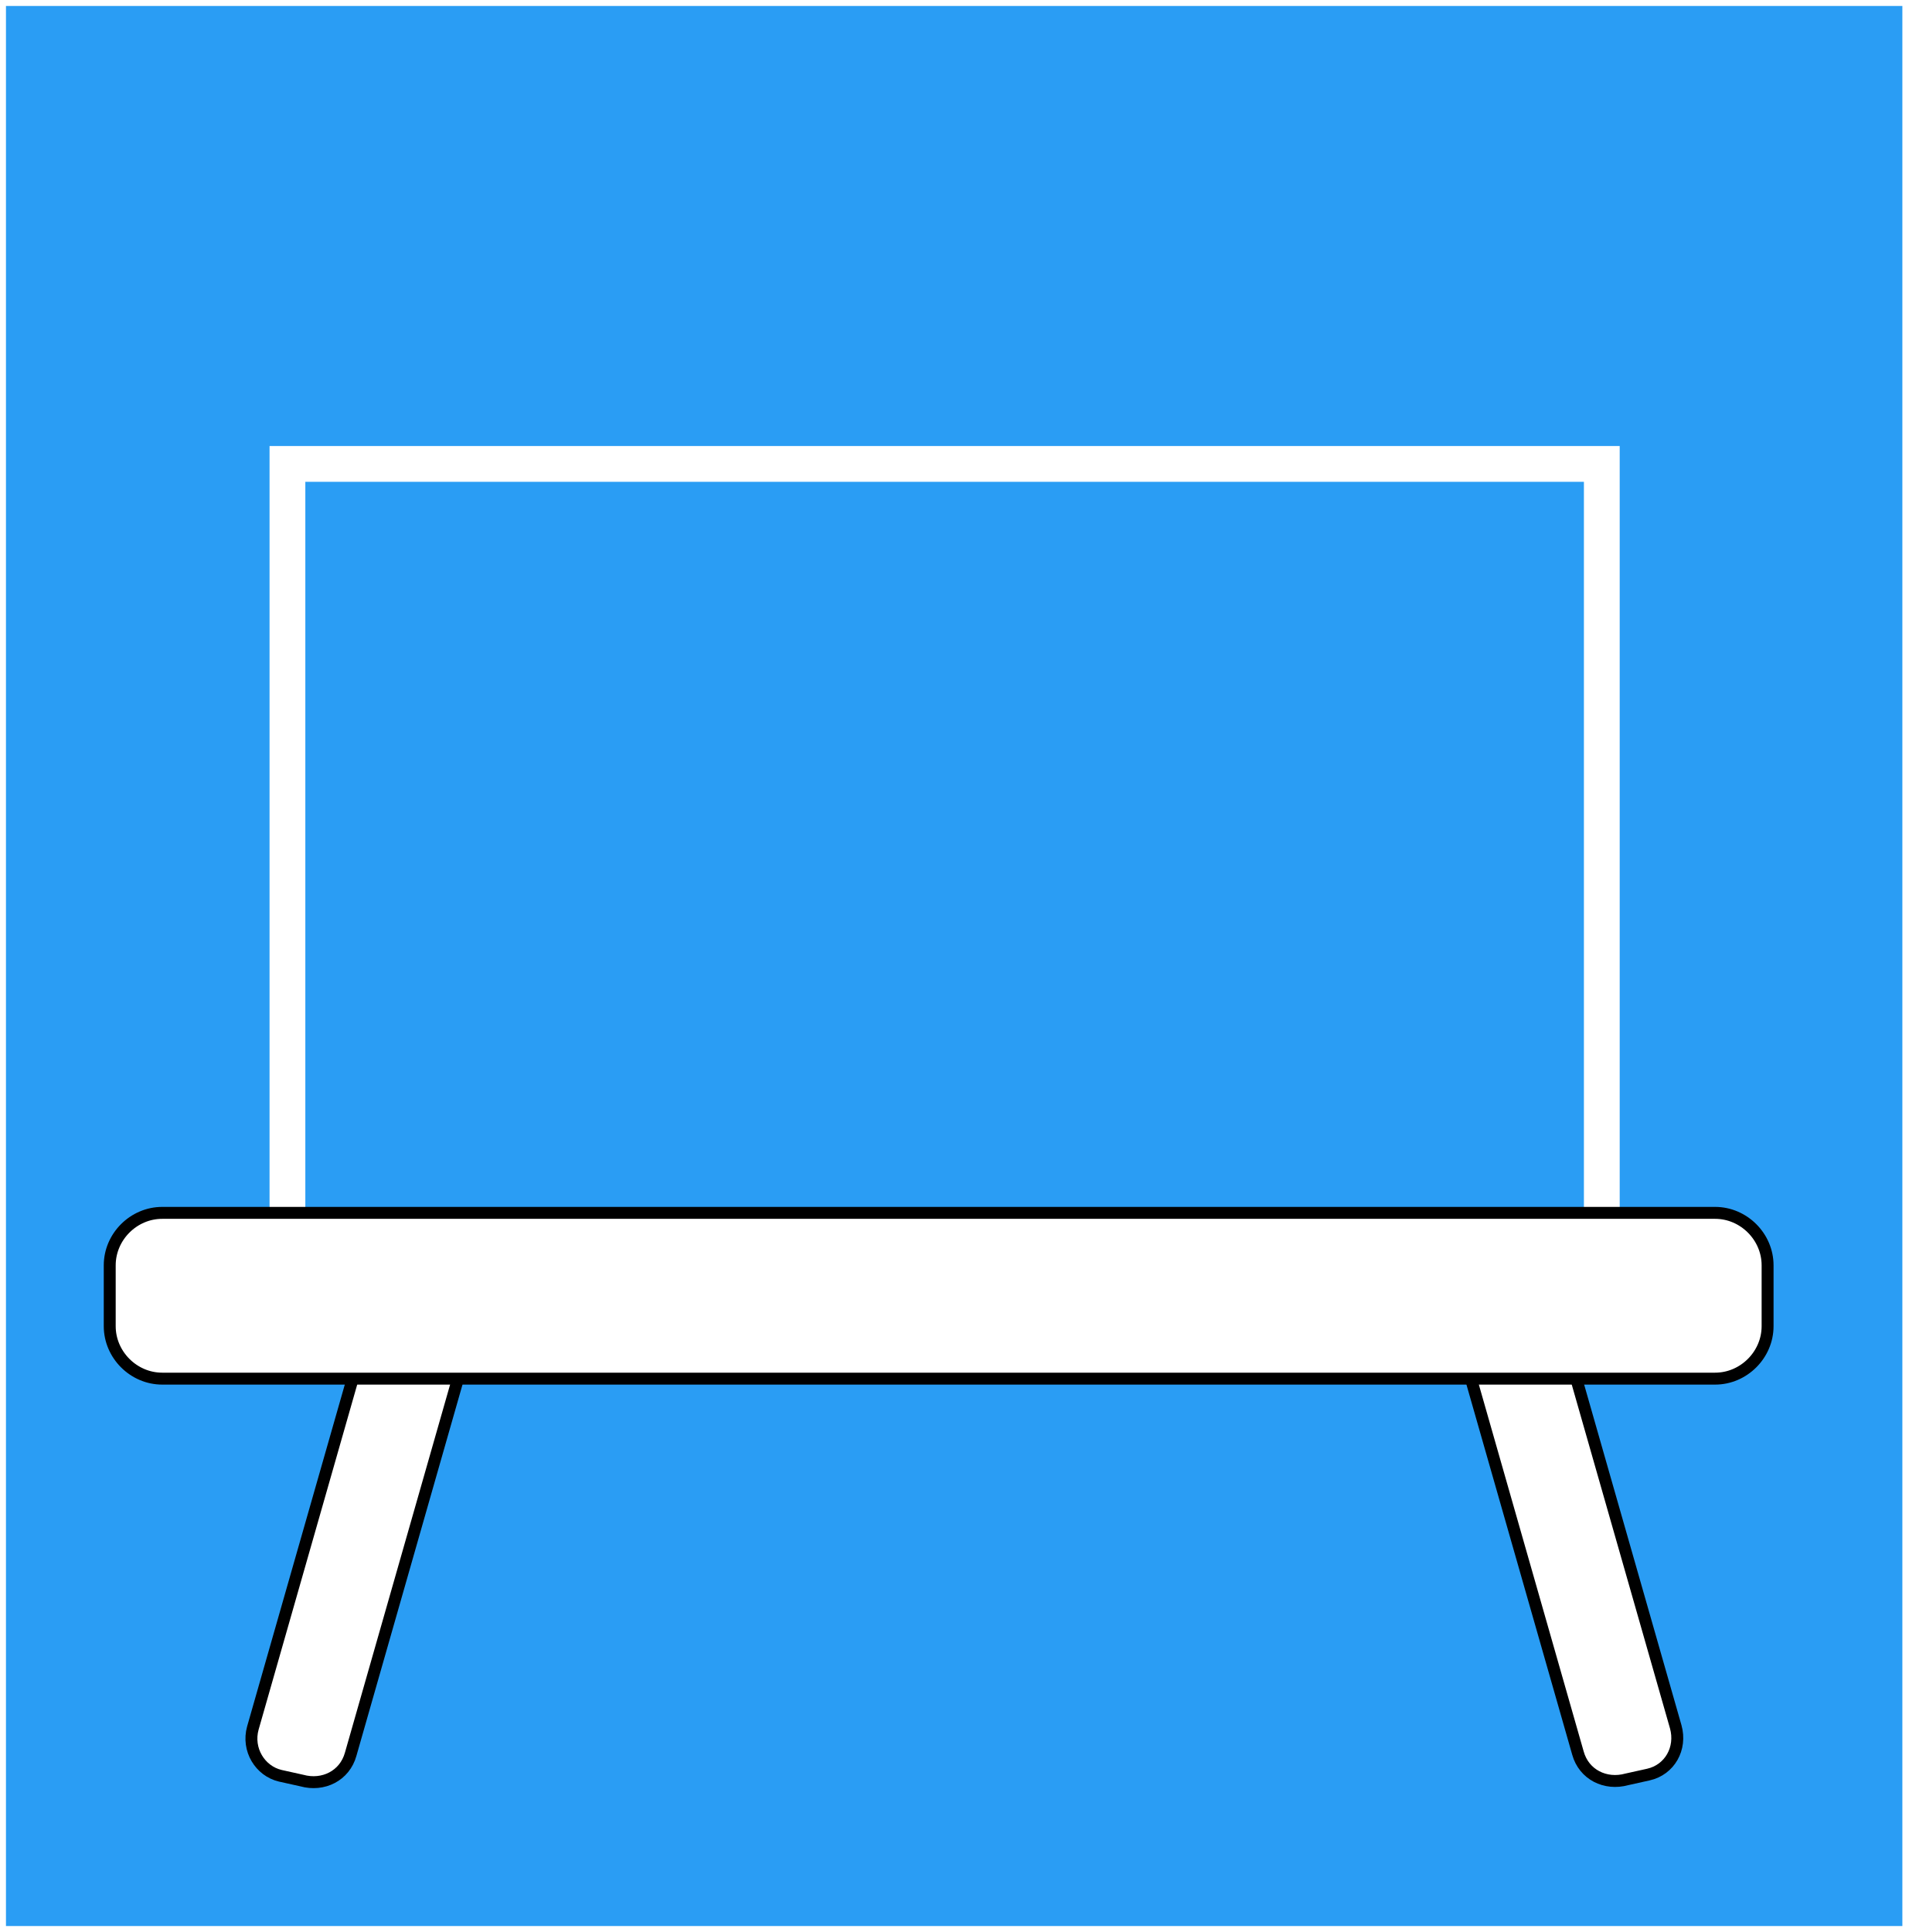
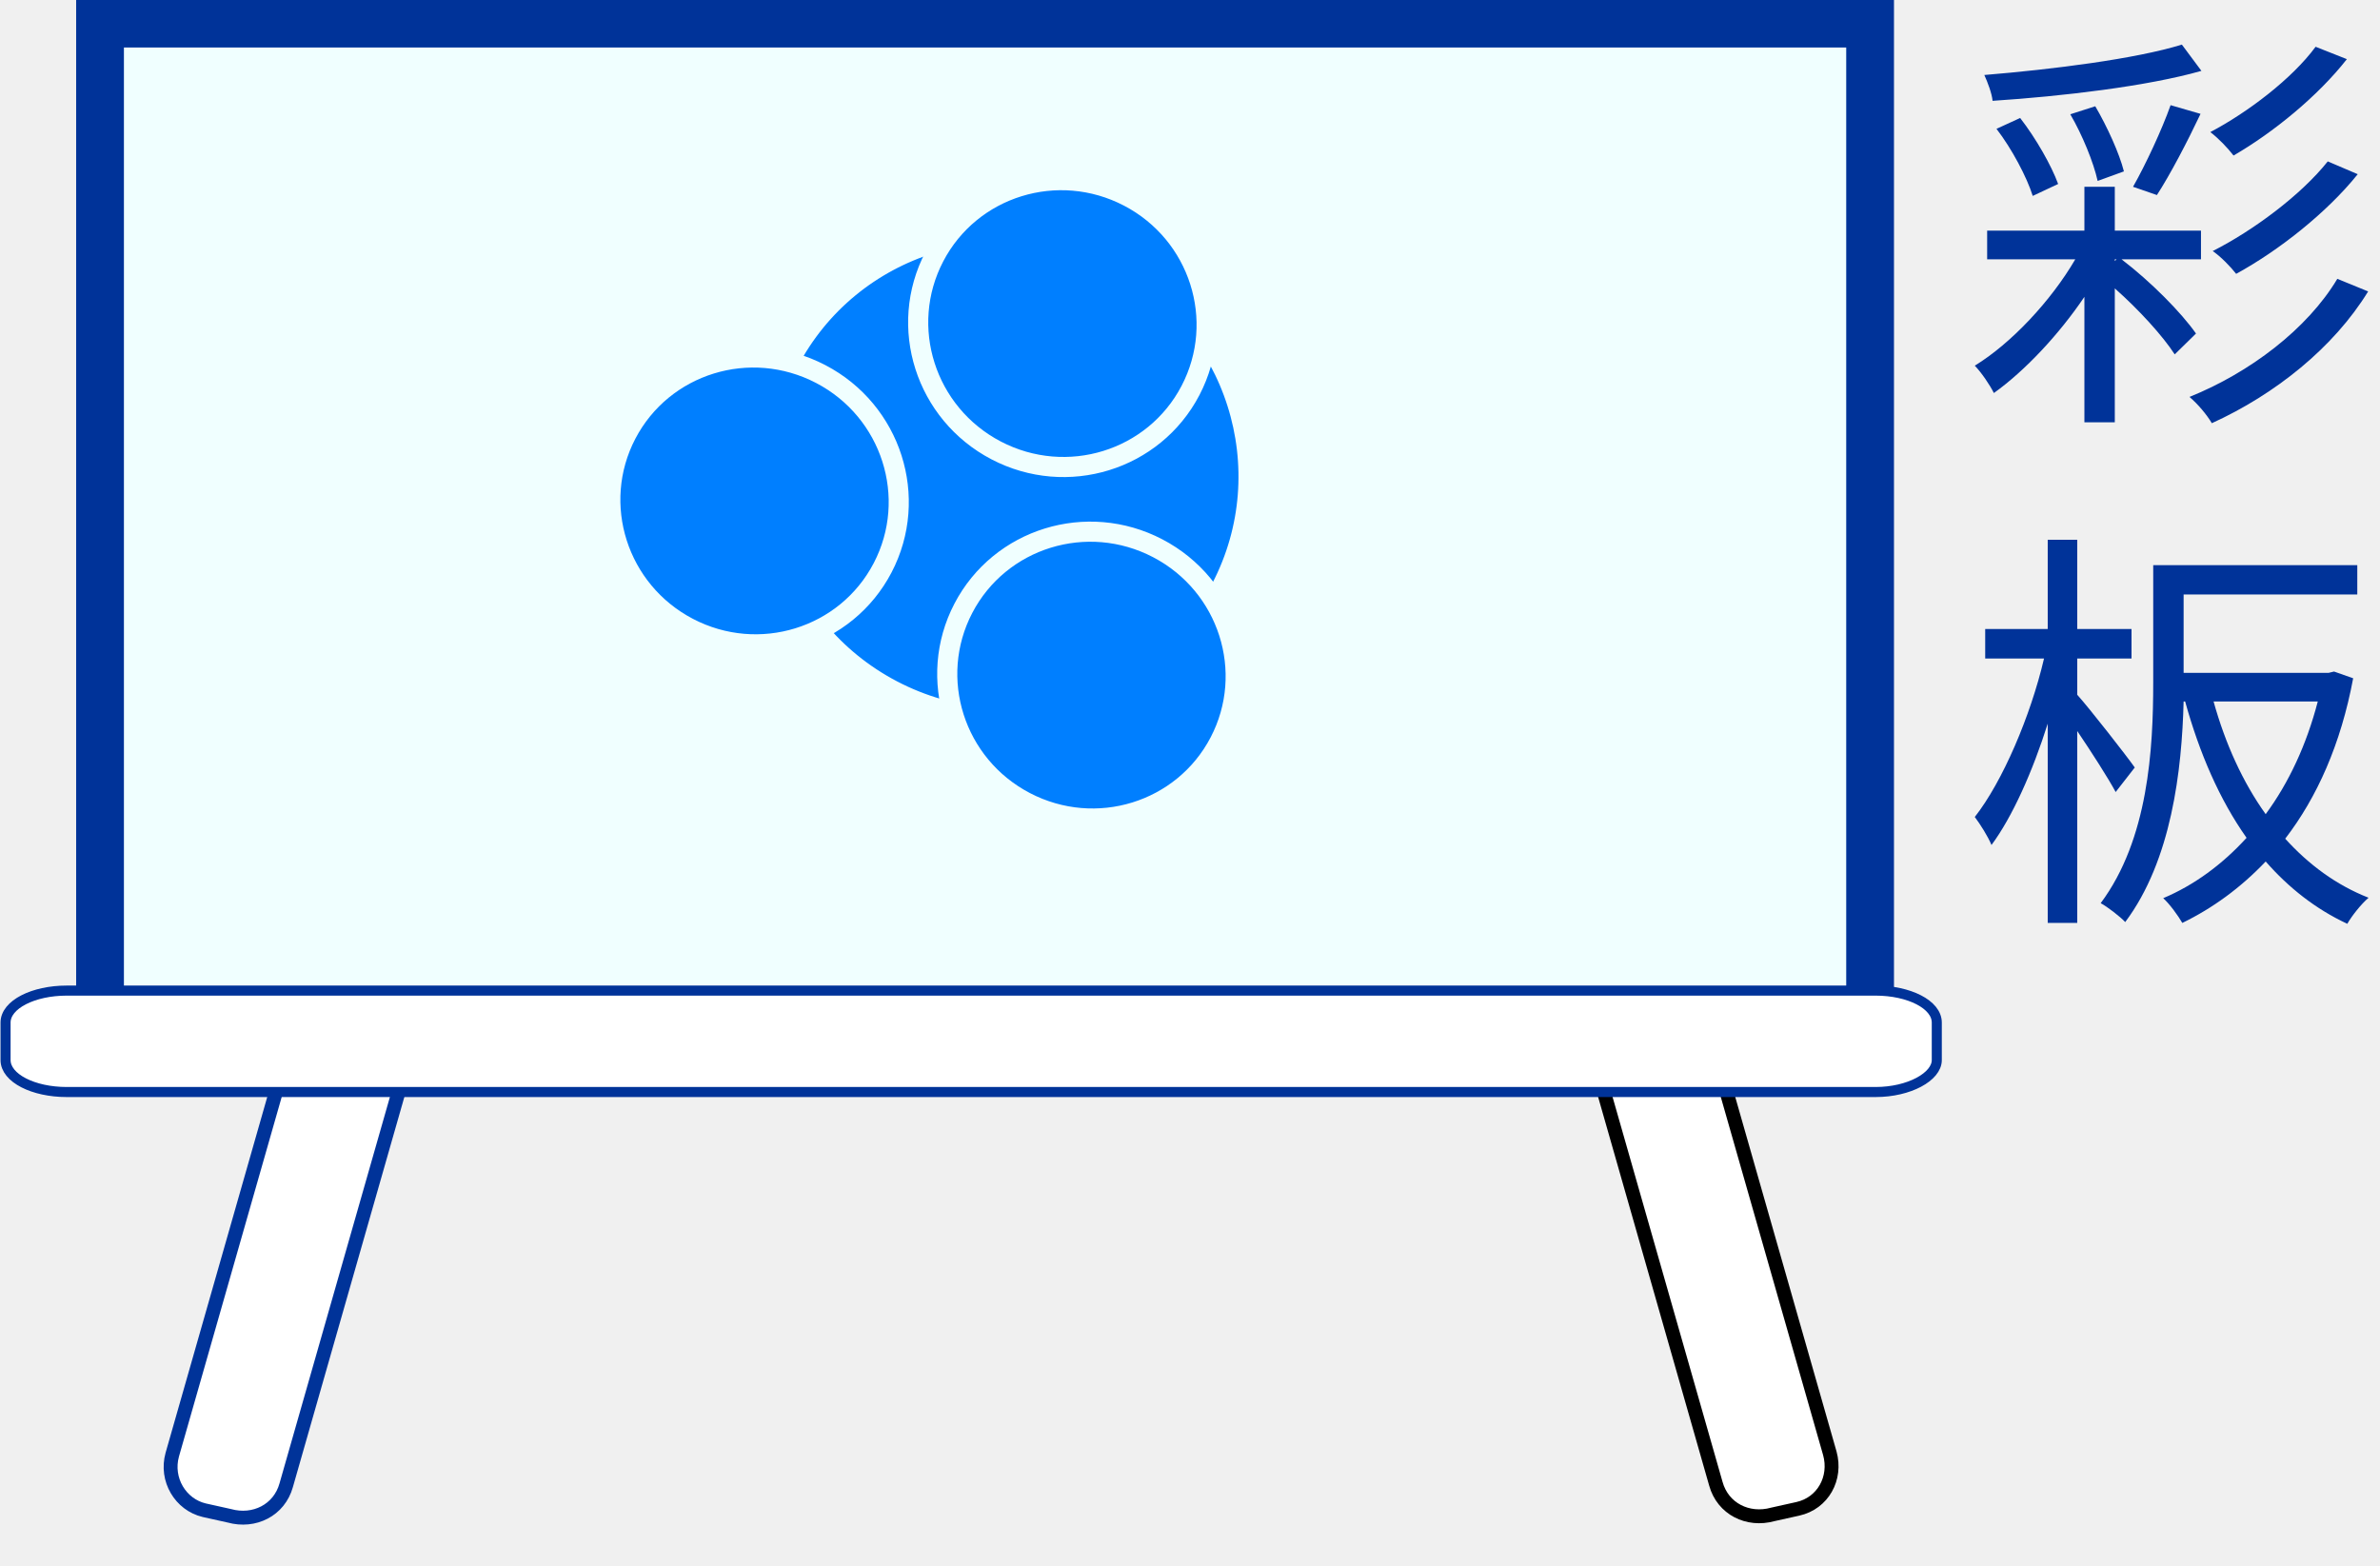
- <svg xmlns="http://www.w3.org/2000/svg" version="1.1" id="Layer_1" x="0px" y="0px" viewBox="0 0 160 162" style="enable-background:new 0 0 160 162;" xml:space="preserve">
+ <svg xmlns="http://www.w3.org/2000/svg" version="1.1" x="0px" y="0px" viewBox="0 0 171.3 112.7" style="enable-background:new 0 0 171.3 112.7;" xml:space="preserve">
  <style type="text/css">
- 	.st0{fill:#2A9DF4;stroke:#FFFFFF;stroke-miterlimit:10;}
- 	.st1{fill:#FFFFFF;stroke:#000000;stroke-miterlimit:10;}
- 	.st2{fill:#2A9DF4;stroke:#FFFFFF;stroke-width:3;stroke-miterlimit:10;}
+ 	.st0{fill:#FFFFFF;stroke:#000000;stroke-miterlimit:10;}
+ 	.st1{fill:#FFFFFF;stroke:#003399;stroke-miterlimit:10;}
+ 	.st2{fill:#F0FFFF;stroke:#003399;stroke-width:3.438;stroke-miterlimit:10;}
+ 	.st3{fill:#FFFFFF;stroke:#003399;stroke-width:0.724;stroke-miterlimit:10;}
+ 	.st4{fill:#007FFF;stroke:#F0FFFF;stroke-width:2.526;stroke-miterlimit:10;}
+ 	.st5{fill:#007FFF;stroke:#F0FFFF;stroke-width:1.448;stroke-miterlimit:10;}
+ 	.st6{fill:#003399;}
+ 	.st7{font-family:'STLibianSC-Regular';}
+ 	.st8{font-size:30px;}
+ 	.st9{display:none;}
+ 	.st10{display:inline;}
+ 	.st11{font-family:'ArialRoundedMTBold';}
+ 	.st12{font-size:18px;}
+ 	.st13{display:inline;fill:#4B92DB;}
</style>
-   <rect y="0" class="st0" width="160" height="162" />
-   <path class="st1" d="M140.5,144.8l-12-42c-0.5-1.8-2.3-2.7-4.1-2.2l-1.8,0.4c-1.7,0.4-2.8,2.2-2.3,4l12,42c0.5,1.8,2.3,2.7,4.1,2.2  l1.8-0.4C140,148.4,141,146.6,140.5,144.8z" />
-   <path class="st1" d="M41.4,105.1l-12,42c-0.5,1.8-2.3,2.7-4.1,2.2l-1.8-0.4c-1.7-0.4-2.8-2.2-2.3-4l12-42c0.5-1.8,2.3-2.7,4.1-2.2  l1.8,0.4C40.9,101.6,41.9,103.4,41.4,105.1z" />
-   <rect x="24.1" y="38.9" class="st2" width="110.2" height="63.9" />
-   <path class="st1" d="M143.8,115.6H13.6c-2.4,0-4.4-2-4.4-4.4v-5.1c0-2.4,2-4.4,4.4-4.4h130.2c2.4,0,4.4,2,4.4,4.4v5.1  C148.2,113.6,146.2,115.6,143.8,115.6z" />
+   <g id="Layer_1">
+     <path class="st0" d="M131.7,104.6l-12-42c-0.5-1.8-2.3-2.7-4.1-2.2l-1.8,0.4c-1.7,0.4-2.8,2.2-2.3,4l12,42c0.5,1.8,2.3,2.7,4.1,2.2   l1.8-0.4C131.2,108.2,132.2,106.4,131.7,104.6z" />
+     <path class="st1" d="M32.6,64.9l-12,42c-0.5,1.8-2.3,2.7-4.1,2.2l-1.8-0.4c-1.7-0.4-2.8-2.2-2.3-4l12-42c0.5-1.8,2.3-2.7,4.1-2.2   l1.8,0.4C32.1,61.4,33.1,63.2,32.6,64.9z" />
+     <rect x="7.2" y="1.7" class="st2" width="127.4" height="72.6" />
+     <path class="st3" d="M135,78.6H4.8c-2.4,0-4.4-1-4.4-2.3v-2.7c0-1.3,2-2.3,4.4-2.3H135c2.4,0,4.4,1,4.4,2.3v2.7   C139.4,77.5,137.4,78.6,135,78.6z" />
+   </g>
+   <g id="Layer_5">
+     <ellipse transform="matrix(0.4628 -0.8865 0.8865 0.4628 8.5414 82.4755)" class="st4" cx="72.3" cy="34.2" rx="18" ry="18.1" />
+     <ellipse transform="matrix(0.4628 -0.8865 0.8865 0.4628 -2.8254 67.4845)" class="st5" cx="54.3" cy="36.1" rx="10.3" ry="10.4" />
+     <ellipse transform="matrix(0.4628 -0.8865 0.8865 0.4628 -0.9015 95.7791)" class="st5" cx="78.6" cy="48.6" rx="10.3" ry="10.4" />
+     <ellipse transform="matrix(0.4628 -0.8865 0.8865 0.4628 20.4072 80.3244)" class="st5" cx="76.5" cy="23.3" rx="10.3" ry="10.4" />
+     <text transform="matrix(1 0 0 1 141.3216 28.0541)">
+       <tspan x="0" y="0" class="st6 st7 st8">彩</tspan>
+       <tspan x="0" y="36" class="st6 st7 st8">板</tspan>
+     </text>
+   </g>
+   <g id="Layer_4" class="st9">
+ </g>
+   <g id="Layer_2" class="st9">
+     <text transform="matrix(1 0 0 1 58.4857 33.9212)" class="st10 st11 st12">WE</text>
+     <text transform="matrix(1 0 0 1 47.3324 71.6141)" class="st10 st11 st12">TEAM</text>
+     <text transform="matrix(1 0 0 1 44.1156 108.9485)" class="st10 st11 st12">WORK</text>
+     <circle class="st13" cx="74.4" cy="70" r="17.6" />
+     <circle class="st13" cx="130.3" cy="64.6" r="17.6" />
+   </g>
</svg>
